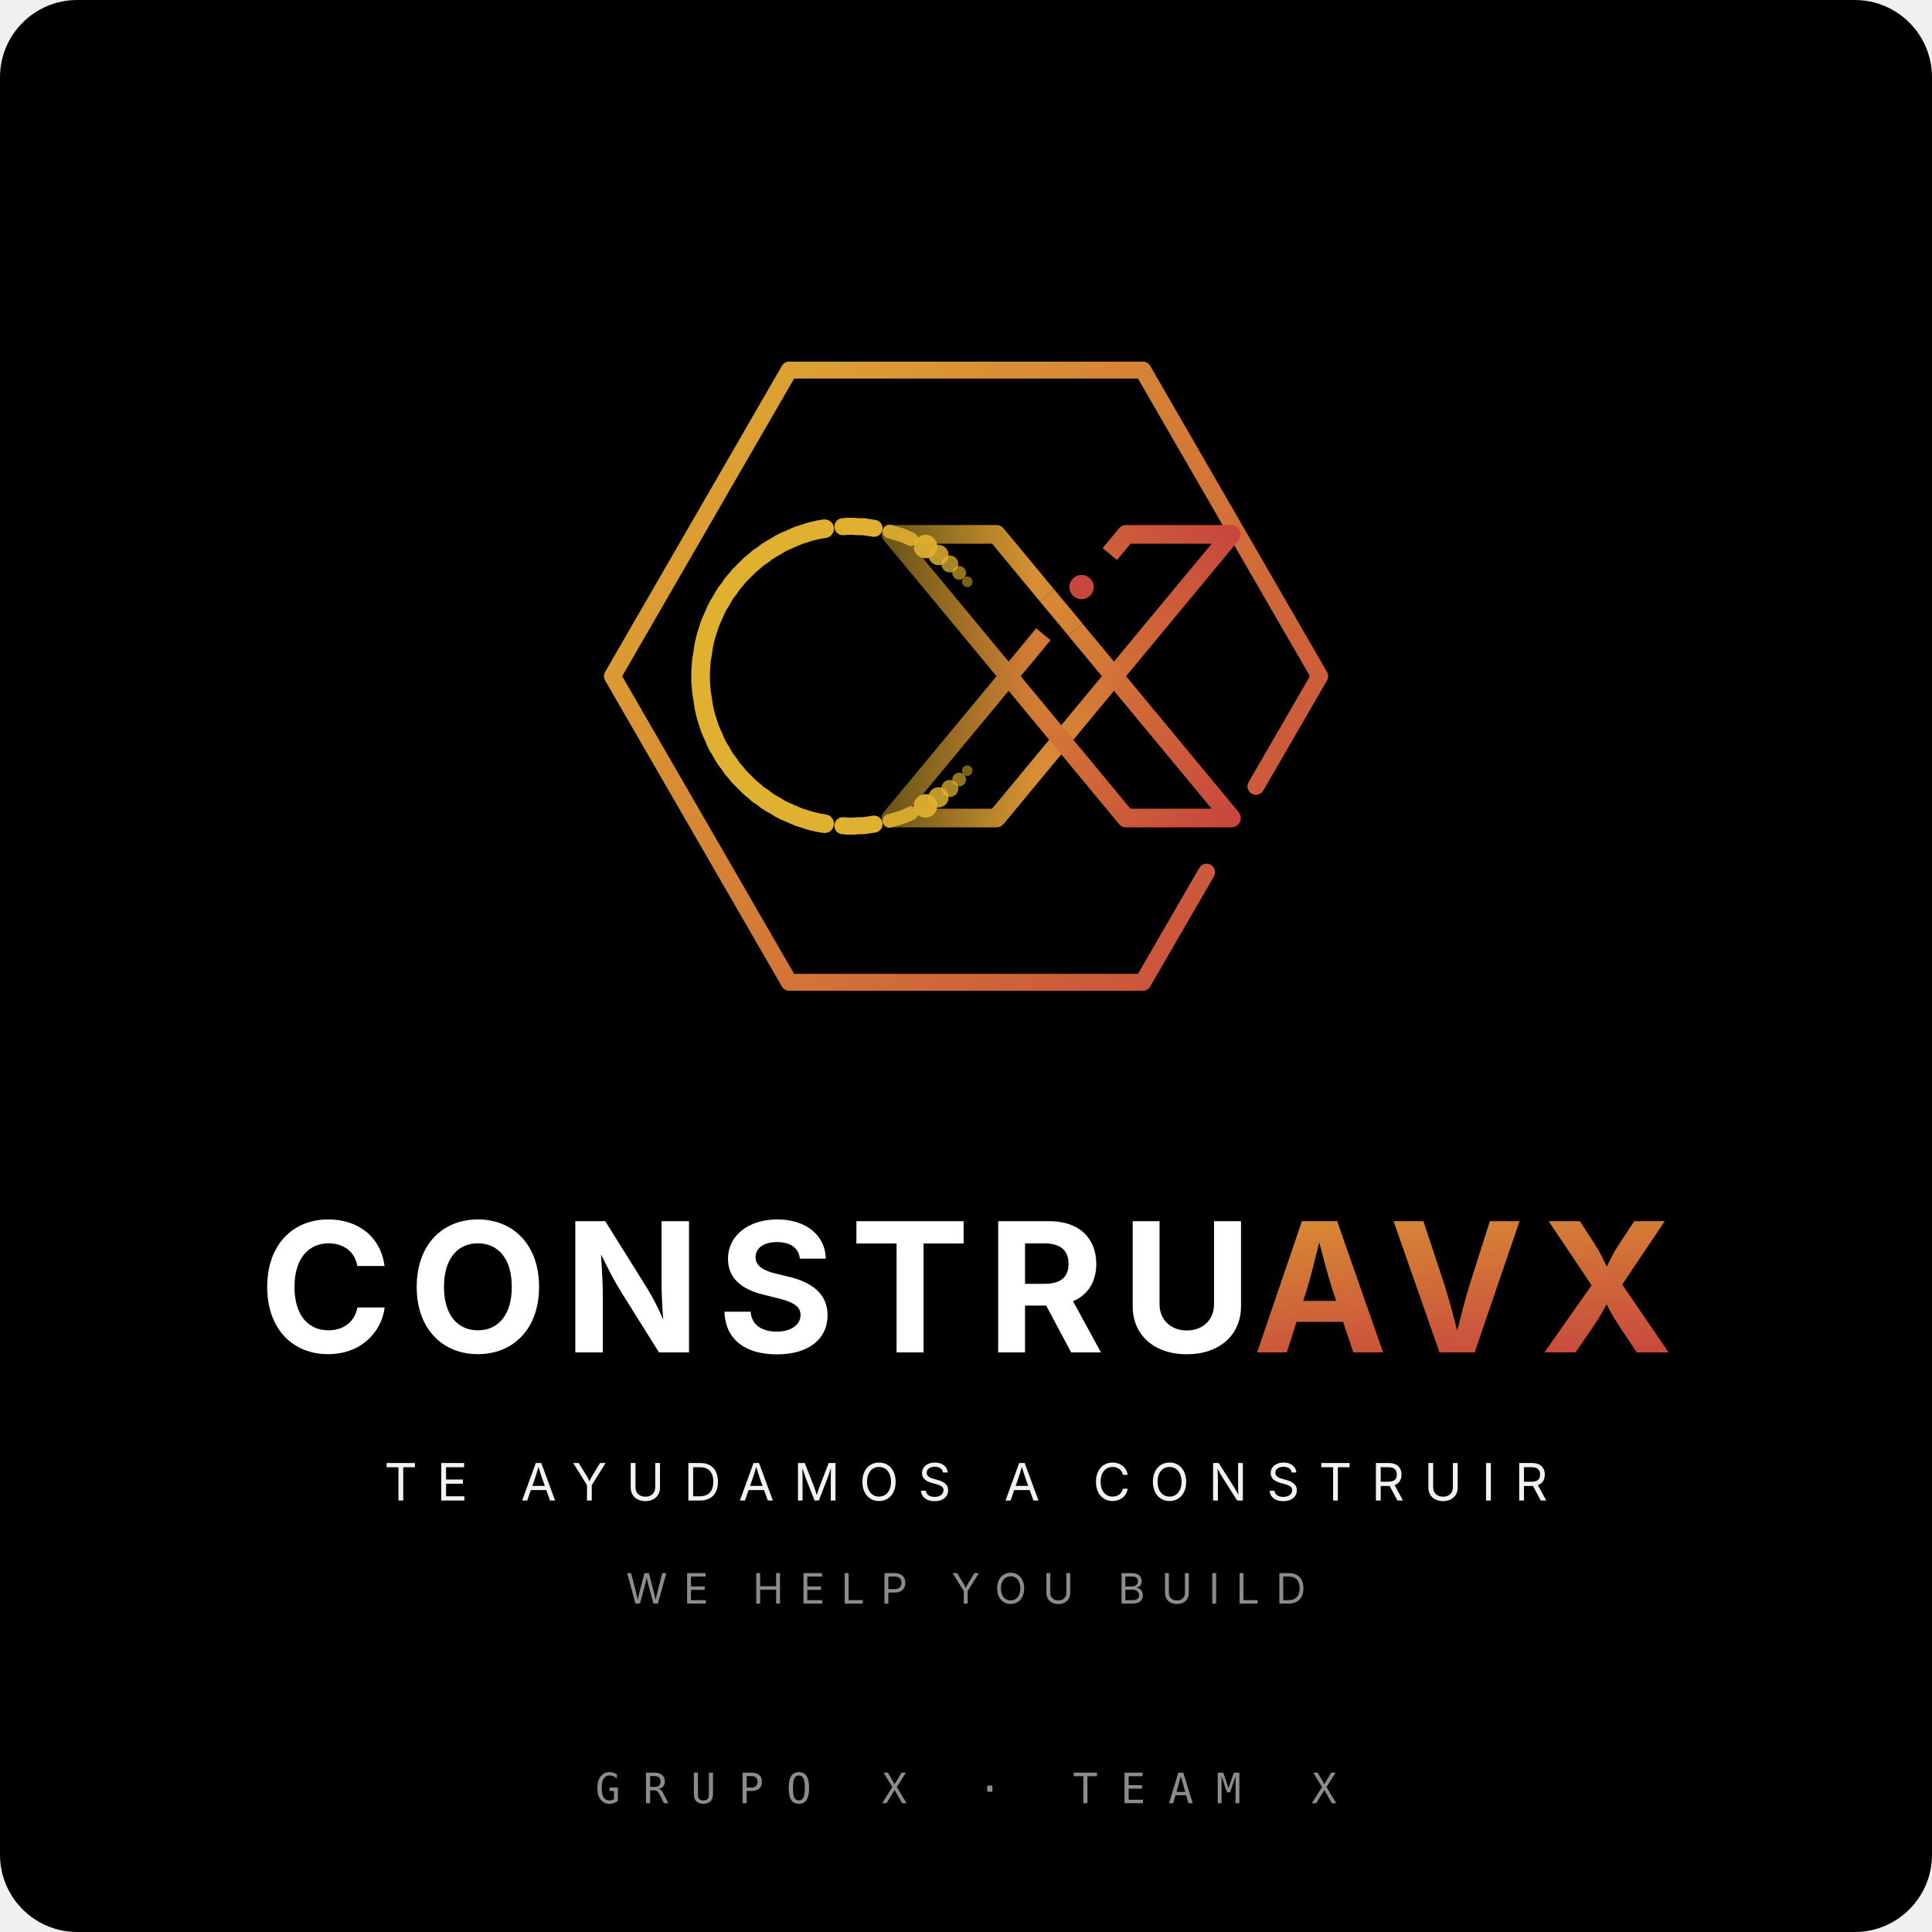
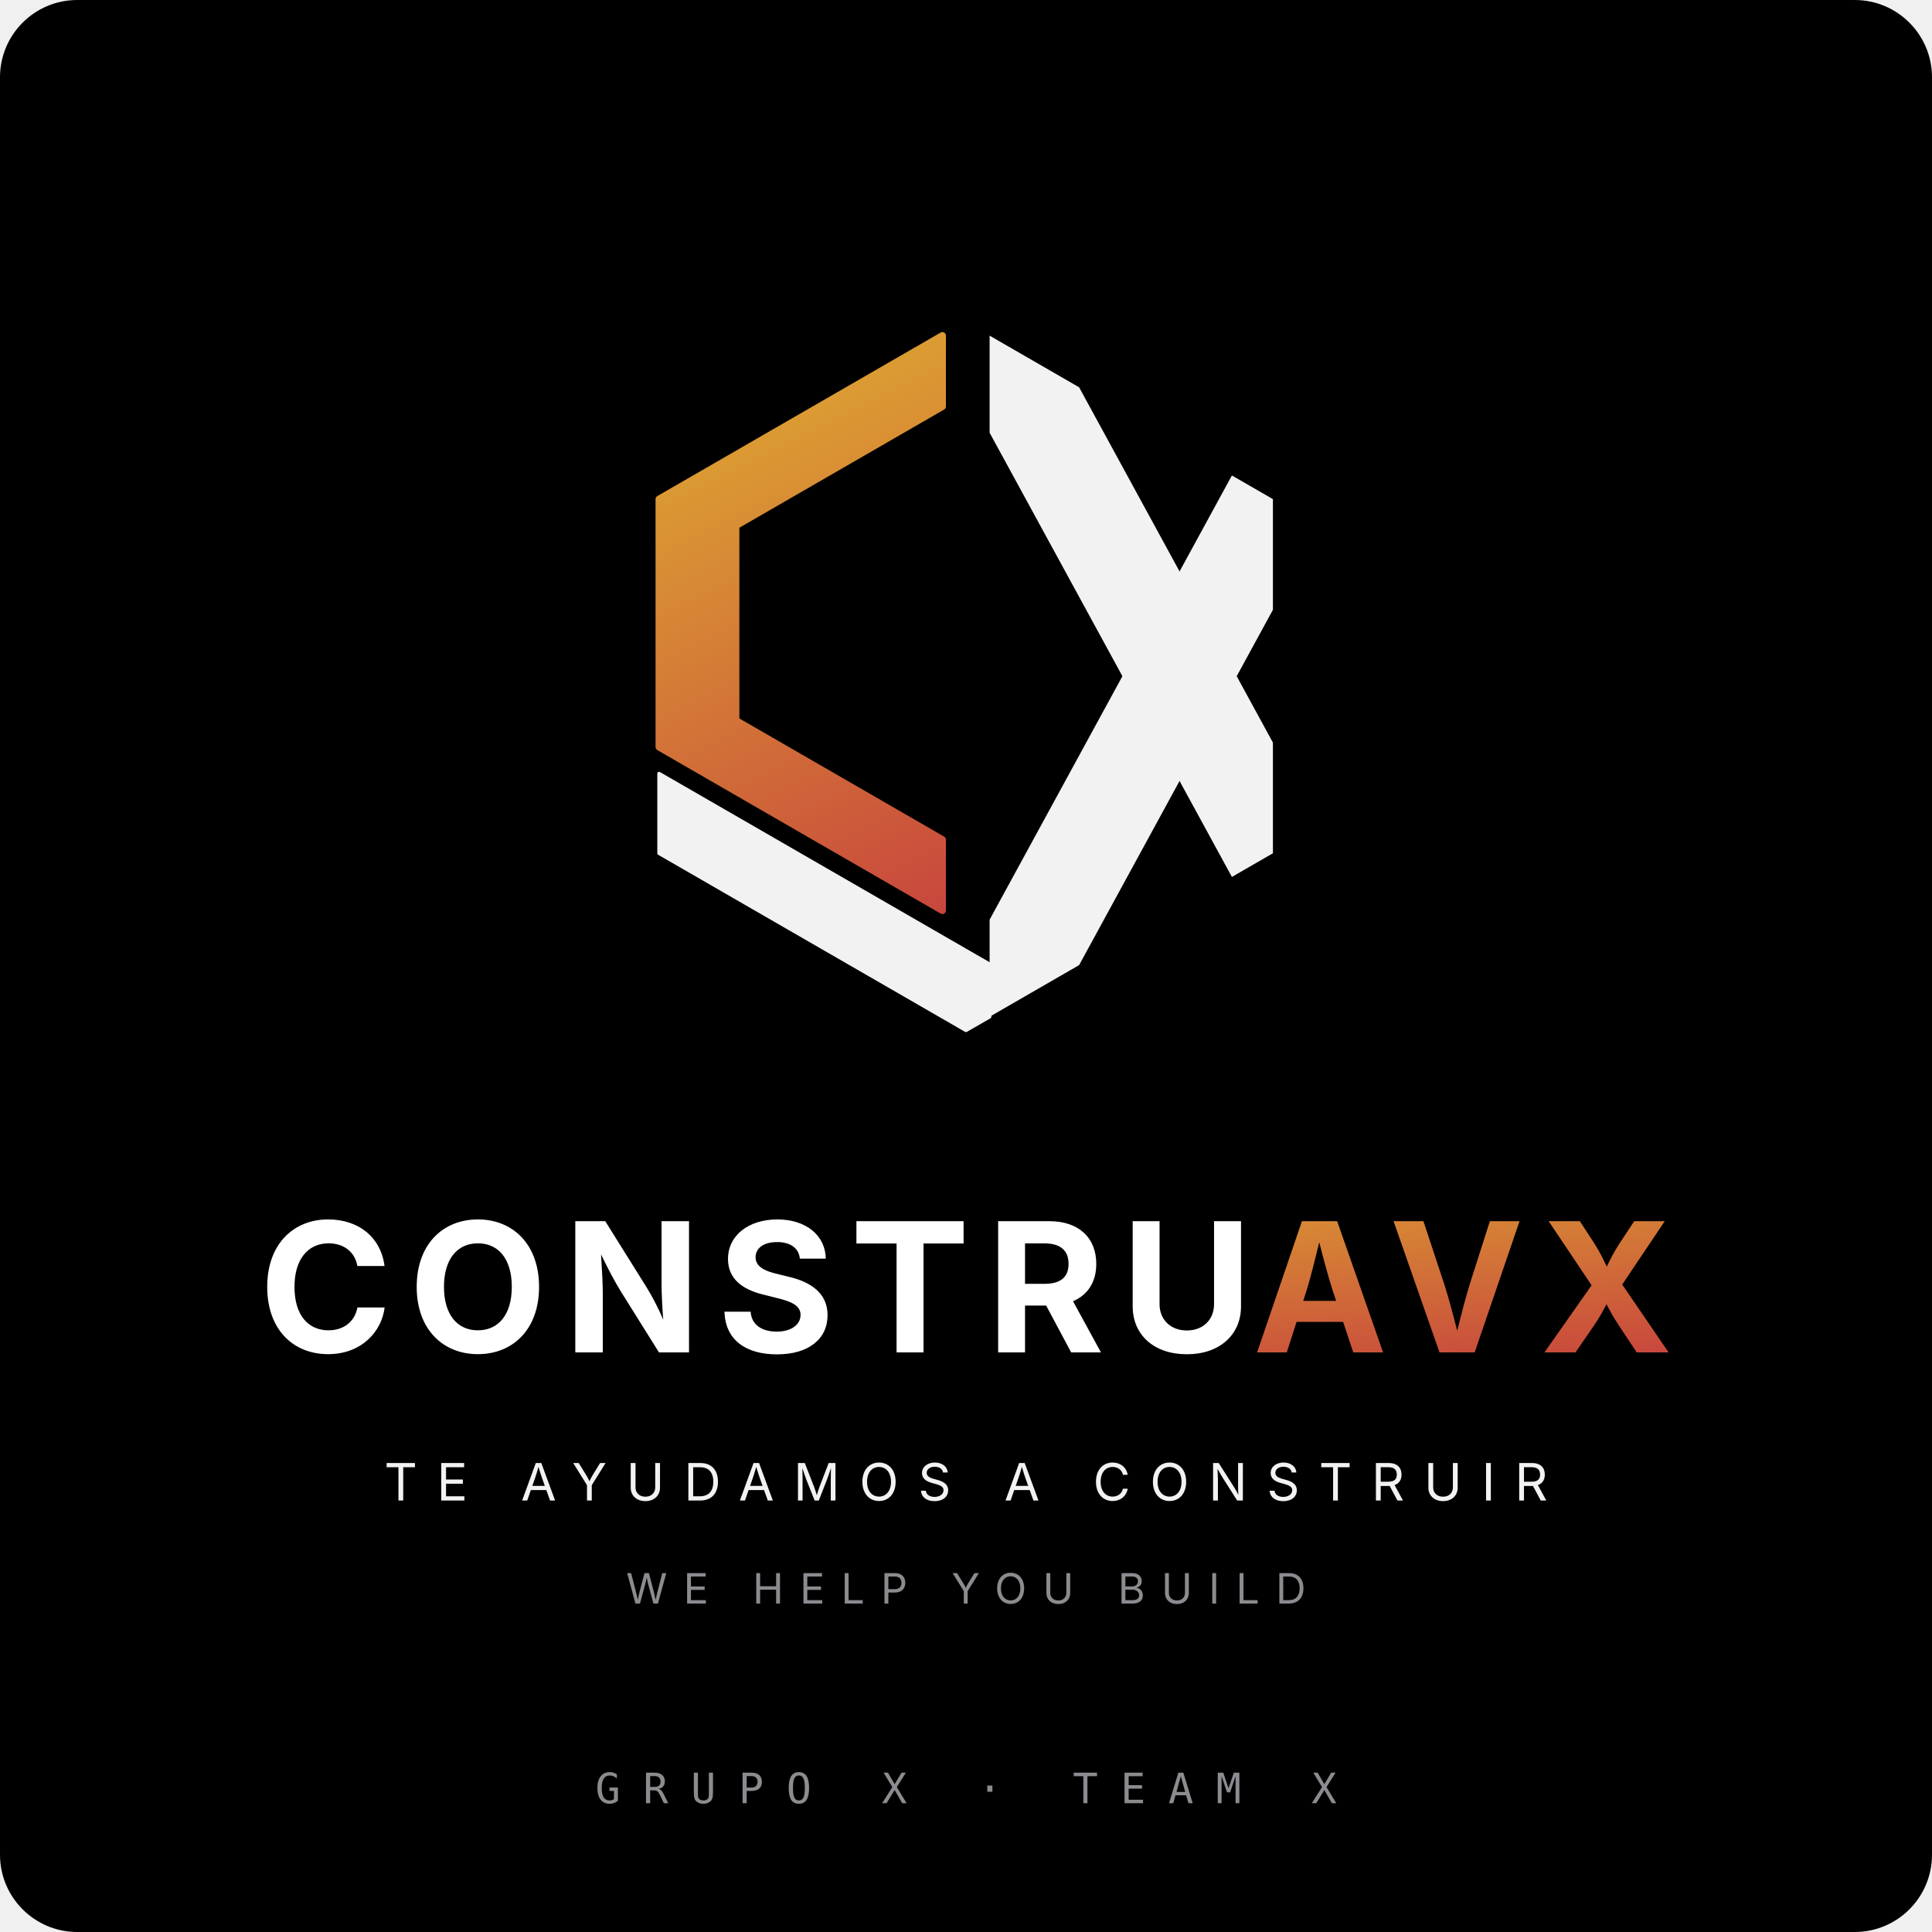
<svg xmlns="http://www.w3.org/2000/svg" viewBox="0 0 600 600">
  <rect width="600" height="600" rx="24" fill="#000" />
-   <g transform="translate(269.7 152.8) scale(1.144)">
+   <g transform="translate(300.0 210.0) scale(1.833)">
    <defs>
-       <linearGradient id="cg" gradientUnits="userSpaceOnUse" x1="-40" y1="0" x2="50" y2="0">
-         <stop offset="0" stop-color="#E0B030" />
-         <stop offset="1" stop-color="#E0B030" />
-       </linearGradient>
-     </defs>
-     <defs>
-       <linearGradient id="hg" gradientUnits="userSpaceOnUse" x1="-69" y1="-33" x2="122" y2="133">
+       <linearGradient id="cgc" gradientUnits="userSpaceOnUse" x1="-52" y1="-58" x2="-4" y2="40">
        <stop offset="0" stop-color="#E0B030" />
        <stop offset="1" stop-color="#C8473D" />
      </linearGradient>
+       <clipPath id="rcl">
+         <polygon points="4,-57.7 52,-30 52,30 4,57.7" />
+       </clipPath>
    </defs>
-     <path d="M91.8 103.2 L74.5 133.1 L-21.5 133.1 L-69.5 50 L-21.5 -33.1 L74.5 -33.1 L122.5 50 L105.2 79.9" fill="none" stroke="url(#hg)" stroke-width="4.6" stroke-linecap="round" stroke-linejoin="round" />
-     <g transform="translate(26.5 50) scale(1.1) translate(-26.5 -50)">
-       <g transform="translate(0 0) scale(1)">
-         <defs>
-           <linearGradient id="fg" gradientUnits="userSpaceOnUse" x1="8" y1="0" x2="44" y2="0">
-             <stop offset="0" stop-color="#7d7d7d" />
-             <stop offset="1" stop-color="#fff" />
-           </linearGradient>
-           <mask id="fm" maskUnits="userSpaceOnUse" x="-40" y="-10" width="170" height="120">
-             <rect x="-40" y="-10" width="170" height="120" fill="url(#fg)" />
-           </mask>
-           <linearGradient id="g1" gradientUnits="userSpaceOnUse" x1="8" y1="15" x2="92" y2="85">
-             <stop offset="0" stop-color="#E0B030" />
-             <stop offset="1" stop-color="#C8473D" />
-           </linearGradient>
-           <linearGradient id="g2" gradientUnits="userSpaceOnUse" x1="92" y1="15" x2="8" y2="85">
-             <stop offset="0" stop-color="#C8473D" />
-             <stop offset="1" stop-color="#E0B030" />
-           </linearGradient>
-         </defs>
-         <g fill="none" stroke-width="4.6" stroke-linejoin="round" stroke-linecap="round" mask="url(#fm)">
-           <polygon points="66,15 92,15 34,85 8,85" stroke="url(#g2)" />
-           <polygon points="8,15 34,15 92,85 66,85" stroke="url(#g1)" />
-           <line x1="62.4" y1="20.2" x2="46" y2="40" stroke="#000" stroke-width="7.4" stroke-linecap="butt" />
-           <line x1="46.5" y1="30.1" x2="53.5" y2="38.5" stroke="#000" stroke-width="8.6" stroke-linecap="butt" />
-           <line x1="46.5" y1="30.1" x2="53.5" y2="38.5" stroke="url(#g1)" stroke-width="4.6" stroke-linecap="butt" />
-         </g>
-         <circle cx="55" cy="28" r="3" fill="#C8473D" />
-       </g>
-       <path d="M-8.4 13.6 L-9.7 13.8 L-11.0 14.1 L-12.2 14.4 L-13.4 14.8 L-14.7 15.2 L-15.9 15.7 L-17.0 16.2 L-18.2 16.7 L-19.4 17.3 L-20.5 18.0 L-21.6 18.6 L-22.7 19.3 L-23.7 20.1 L-24.8 20.8 L-25.8 21.7 L-26.8 22.5 L-27.7 23.4 L-28.6 24.3 L-29.5 25.2 L-30.3 26.2 L-31.2 27.2 L-31.9 28.3 L-32.7 29.3 L-33.4 30.4 L-34.0 31.5 L-34.7 32.6 L-35.3 33.8 L-35.8 35.0 L-36.3 36.1 L-36.8 37.3 L-37.2 38.6 L-37.6 39.8 L-37.9 41.0 L-38.2 42.3 L-38.4 43.6 L-38.6 44.9 L-38.8 46.1 L-38.9 47.4 L-39.0 48.7 L-39.0 50.0 L-39.0 51.3 L-38.9 52.6 L-38.8 53.9 L-38.6 55.1 L-38.4 56.4 L-38.2 57.7 L-37.9 59.0 L-37.6 60.2 L-37.2 61.4 L-36.8 62.7 L-36.3 63.9 L-35.8 65.0 L-35.3 66.2 L-34.7 67.4 L-34.0 68.5 L-33.4 69.6 L-32.7 70.7 L-31.9 71.7 L-31.2 72.8 L-30.3 73.8 L-29.5 74.8 L-28.6 75.7 L-27.7 76.6 L-26.8 77.5 L-25.8 78.3 L-24.8 79.2 L-23.7 79.9 L-22.7 80.7 L-21.6 81.4 L-20.5 82.0 L-19.4 82.7 L-18.2 83.3 L-17.0 83.8 L-15.9 84.3 L-14.7 84.8 L-13.4 85.2 L-12.2 85.6 L-11.0 85.9 L-9.7 86.2 L-8.4 86.4" fill="none" stroke="url(#cg)" stroke-width="4.6" stroke-linecap="round" stroke-linejoin="round" opacity="1" />
-       <path d="M-3.9 13.1 L-2.6 13.0 L-1.4 13.0 L-0.1 13.1 L1.2 13.1 L2.5 13.3 L3.8 13.5" fill="none" stroke="url(#cg)" stroke-width="4.2" stroke-linecap="round" stroke-linejoin="round" opacity="1" />
-       <path d="M7.6 14.3 L9.0 14.7 L10.4 15.1 L11.7 15.6 L13.0 16.2" fill="none" stroke="url(#cg)" stroke-width="3.4" stroke-linecap="round" stroke-linejoin="round" opacity="0.9" />
-       <circle cx="16.5" cy="18.0" r="2.9" fill="url(#cg)" opacity="0.95" />
-       <circle cx="19.7" cy="20.1" r="2.5" fill="url(#cg)" opacity="0.85" />
-       <circle cx="22.5" cy="22.3" r="2.1" fill="url(#cg)" opacity="0.75" />
-       <circle cx="24.8" cy="24.5" r="1.7" fill="url(#cg)" opacity="0.65" />
-       <circle cx="26.8" cy="26.7" r="1.3" fill="url(#cg)" opacity="0.55" />
-       <path d="M-3.9 86.9 L-2.6 87.0 L-1.4 87.0 L-0.1 86.9 L1.2 86.9 L2.5 86.7 L3.8 86.5" fill="none" stroke="url(#cg)" stroke-width="4.2" stroke-linecap="round" stroke-linejoin="round" opacity="1" />
-       <path d="M7.6 85.7 L9.0 85.3 L10.4 84.9 L11.7 84.4 L13.0 83.8" fill="none" stroke="url(#cg)" stroke-width="3.4" stroke-linecap="round" stroke-linejoin="round" opacity="0.9" />
-       <circle cx="16.5" cy="82.0" r="2.9" fill="url(#cg)" opacity="0.95" />
-       <circle cx="19.7" cy="79.9" r="2.5" fill="url(#cg)" opacity="0.85" />
-       <circle cx="22.5" cy="77.7" r="2.1" fill="url(#cg)" opacity="0.75" />
-       <circle cx="24.8" cy="75.5" r="1.7" fill="url(#cg)" opacity="0.65" />
-       <circle cx="26.8" cy="73.3" r="1.3" fill="url(#cg)" opacity="0.55" />
+     <polygon points="-52,-30 -4,-57.7 -4,-45.7 -39,-25.5 -39,7.5 -4,27.7 -4,39.7 -52,12" fill="url(#cgc)" stroke="url(#cgc)" stroke-width="1.2" stroke-linejoin="round" />
+     <g clip-path="url(#rcl)" stroke="#f2f2f2" stroke-width="17">
+       <line x1="-2" y1="-70" x2="58" y2="40" />
+       <line x1="58" y1="-40" x2="-2" y2="70" />
    </g>
+     <polygon points="-52,16.5 0,46.5 4,48.8 4,57.7 0,60 -52,30" fill="#f2f2f2" stroke="#f2f2f2" stroke-width=".6" stroke-linejoin="round" />
  </g>
  <defs>
    <linearGradient id="wg" x1="0" y1="0" x2="1" y2="1">
      <stop offset="0" stop-color="#E0B030" />
      <stop offset="1" stop-color="#C8473D" />
    </linearGradient>
  </defs>
  <text x="300" y="420" text-anchor="middle" font-family="'Montserrat','Inter','Helvetica Neue',Arial,sans-serif" font-weight="700" font-size="56" letter-spacing="5.0" fill="#fff">CONSTRU<tspan fill="url(#wg)">AVX</tspan>
  </text>
  <text x="300" y="466" text-anchor="middle" font-family="'Inter Tight','Inter','Helvetica Neue',Arial,sans-serif" font-weight="400" font-size="16" fill="#f2f2f2" letter-spacing="6">TE AYUDAMOS A CONSTRUIR</text>
  <text x="300" y="498" text-anchor="middle" font-family="'Inter Tight','Inter','Helvetica Neue',Arial,sans-serif" font-weight="400" font-size="13" fill="#8b8b90" letter-spacing="5">WE HELP YOU BUILD</text>
  <text x="300" y="560" text-anchor="middle" font-family="'JetBrains Mono','DejaVu Sans Mono',monospace" font-weight="400" font-size="13" fill="#8b8b90" letter-spacing="7">GRUPO X · TEAM X</text>
</svg>
